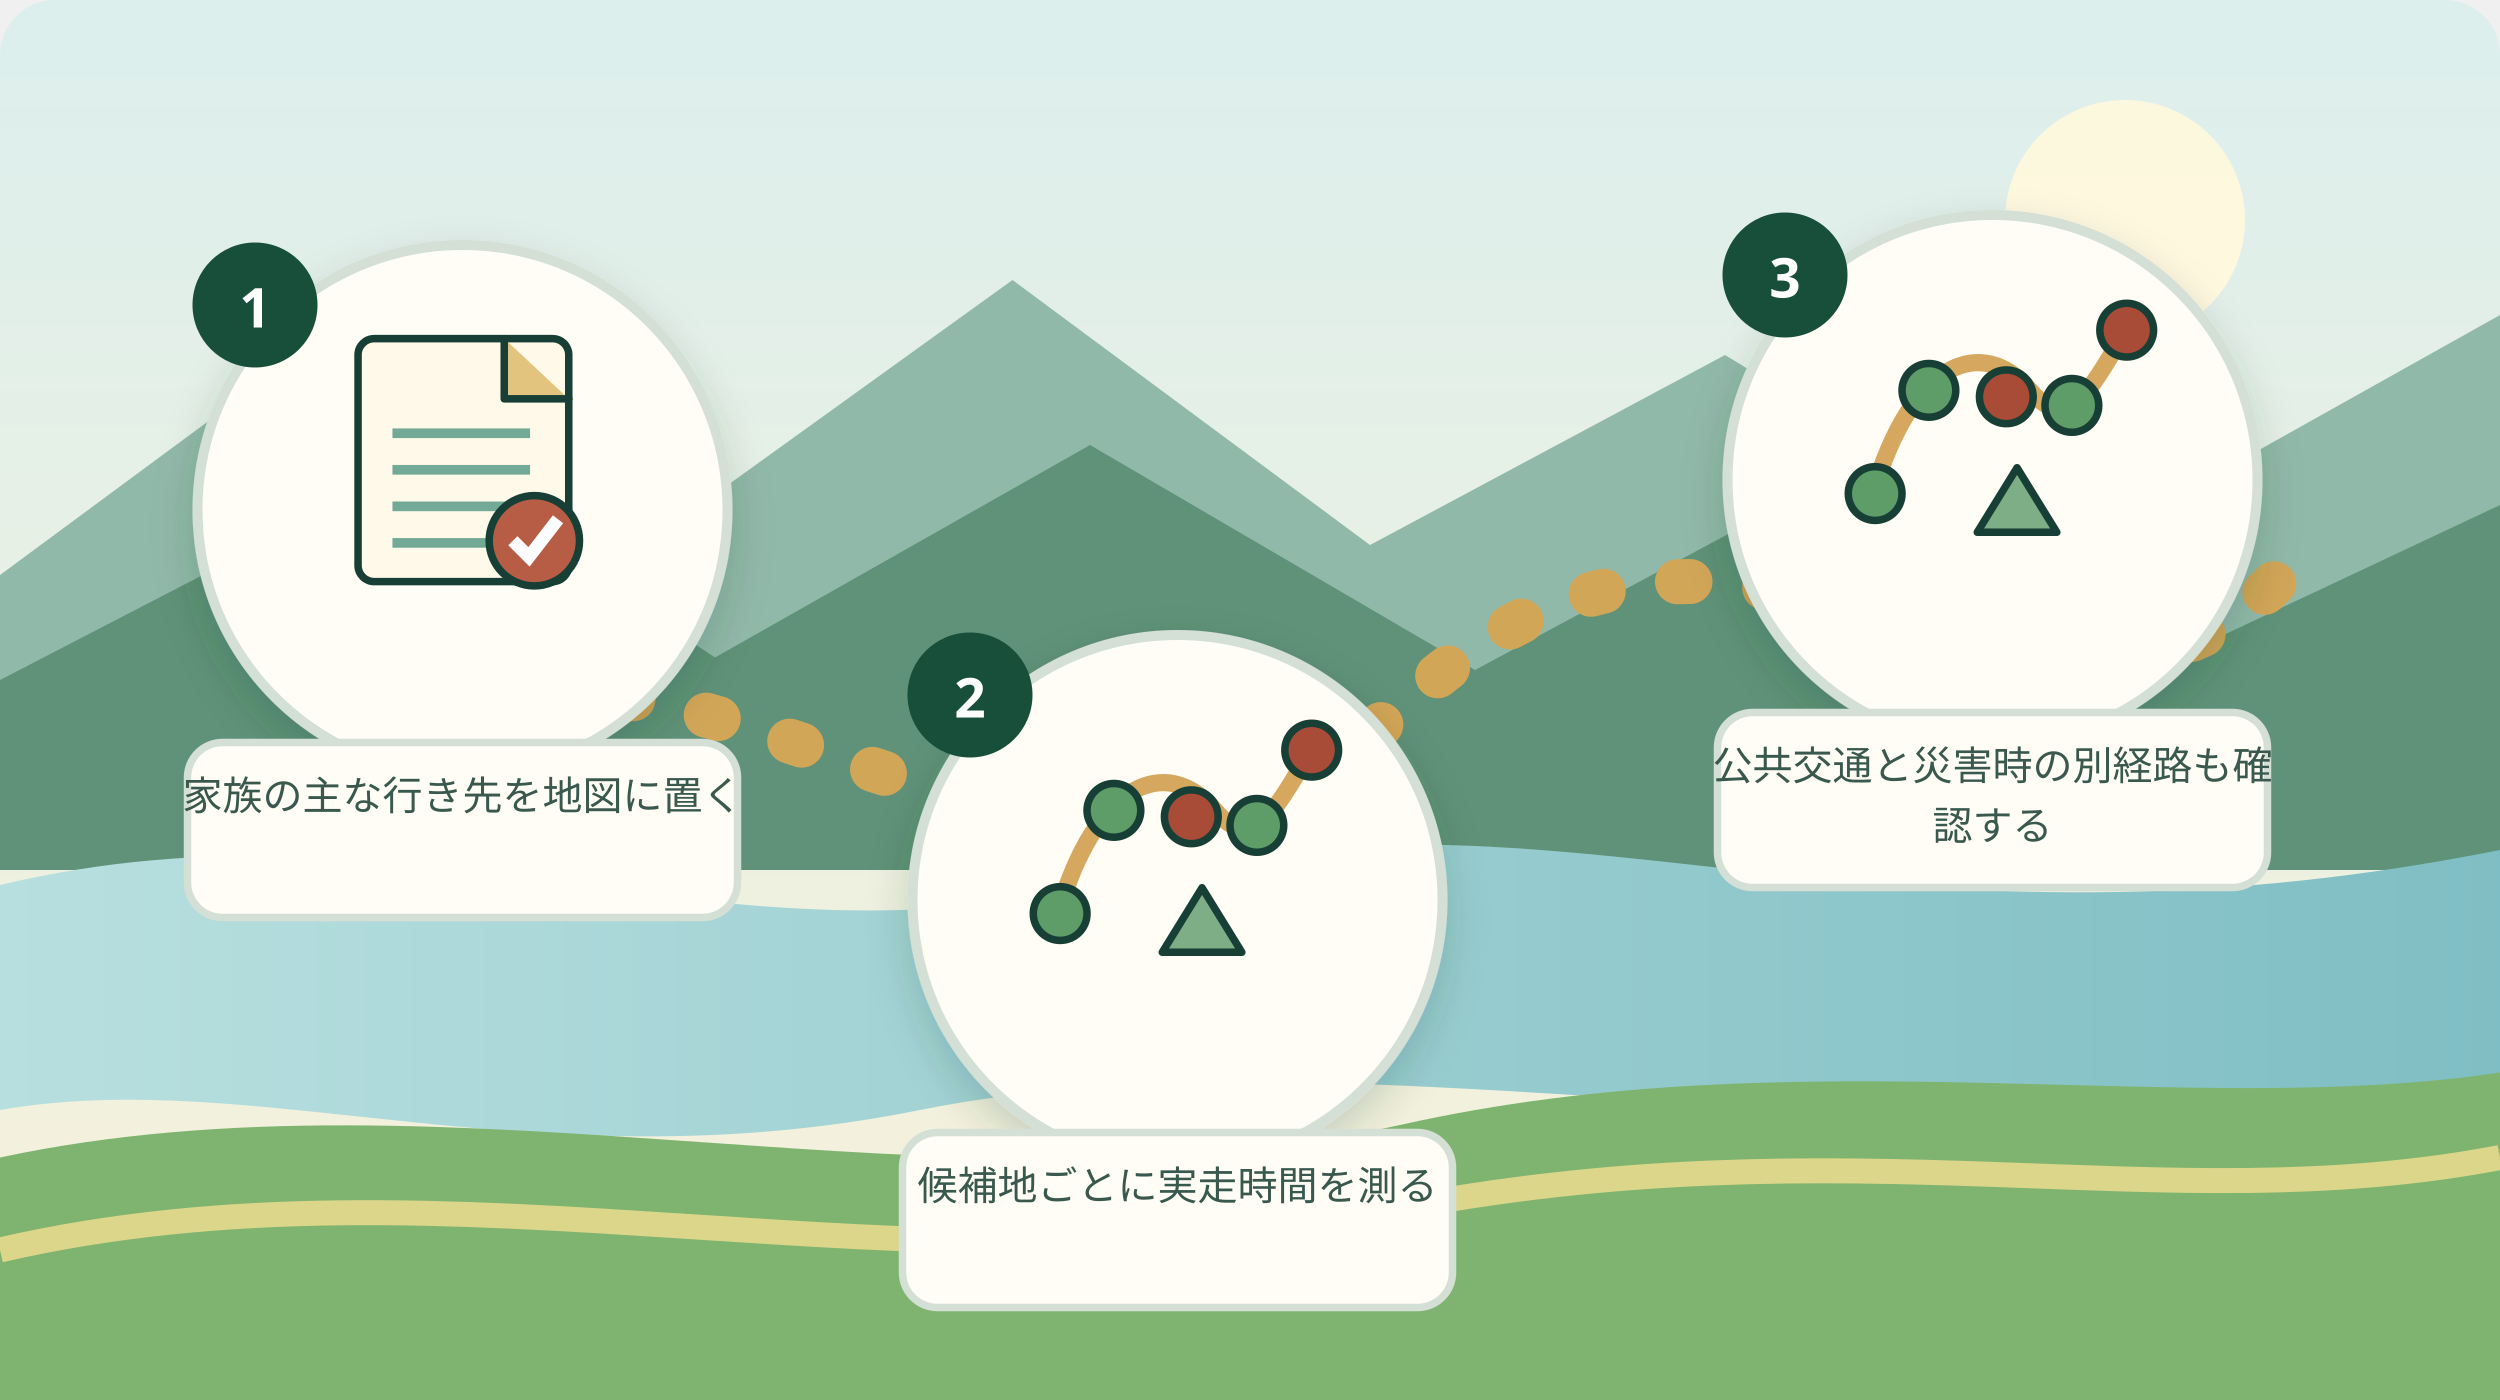
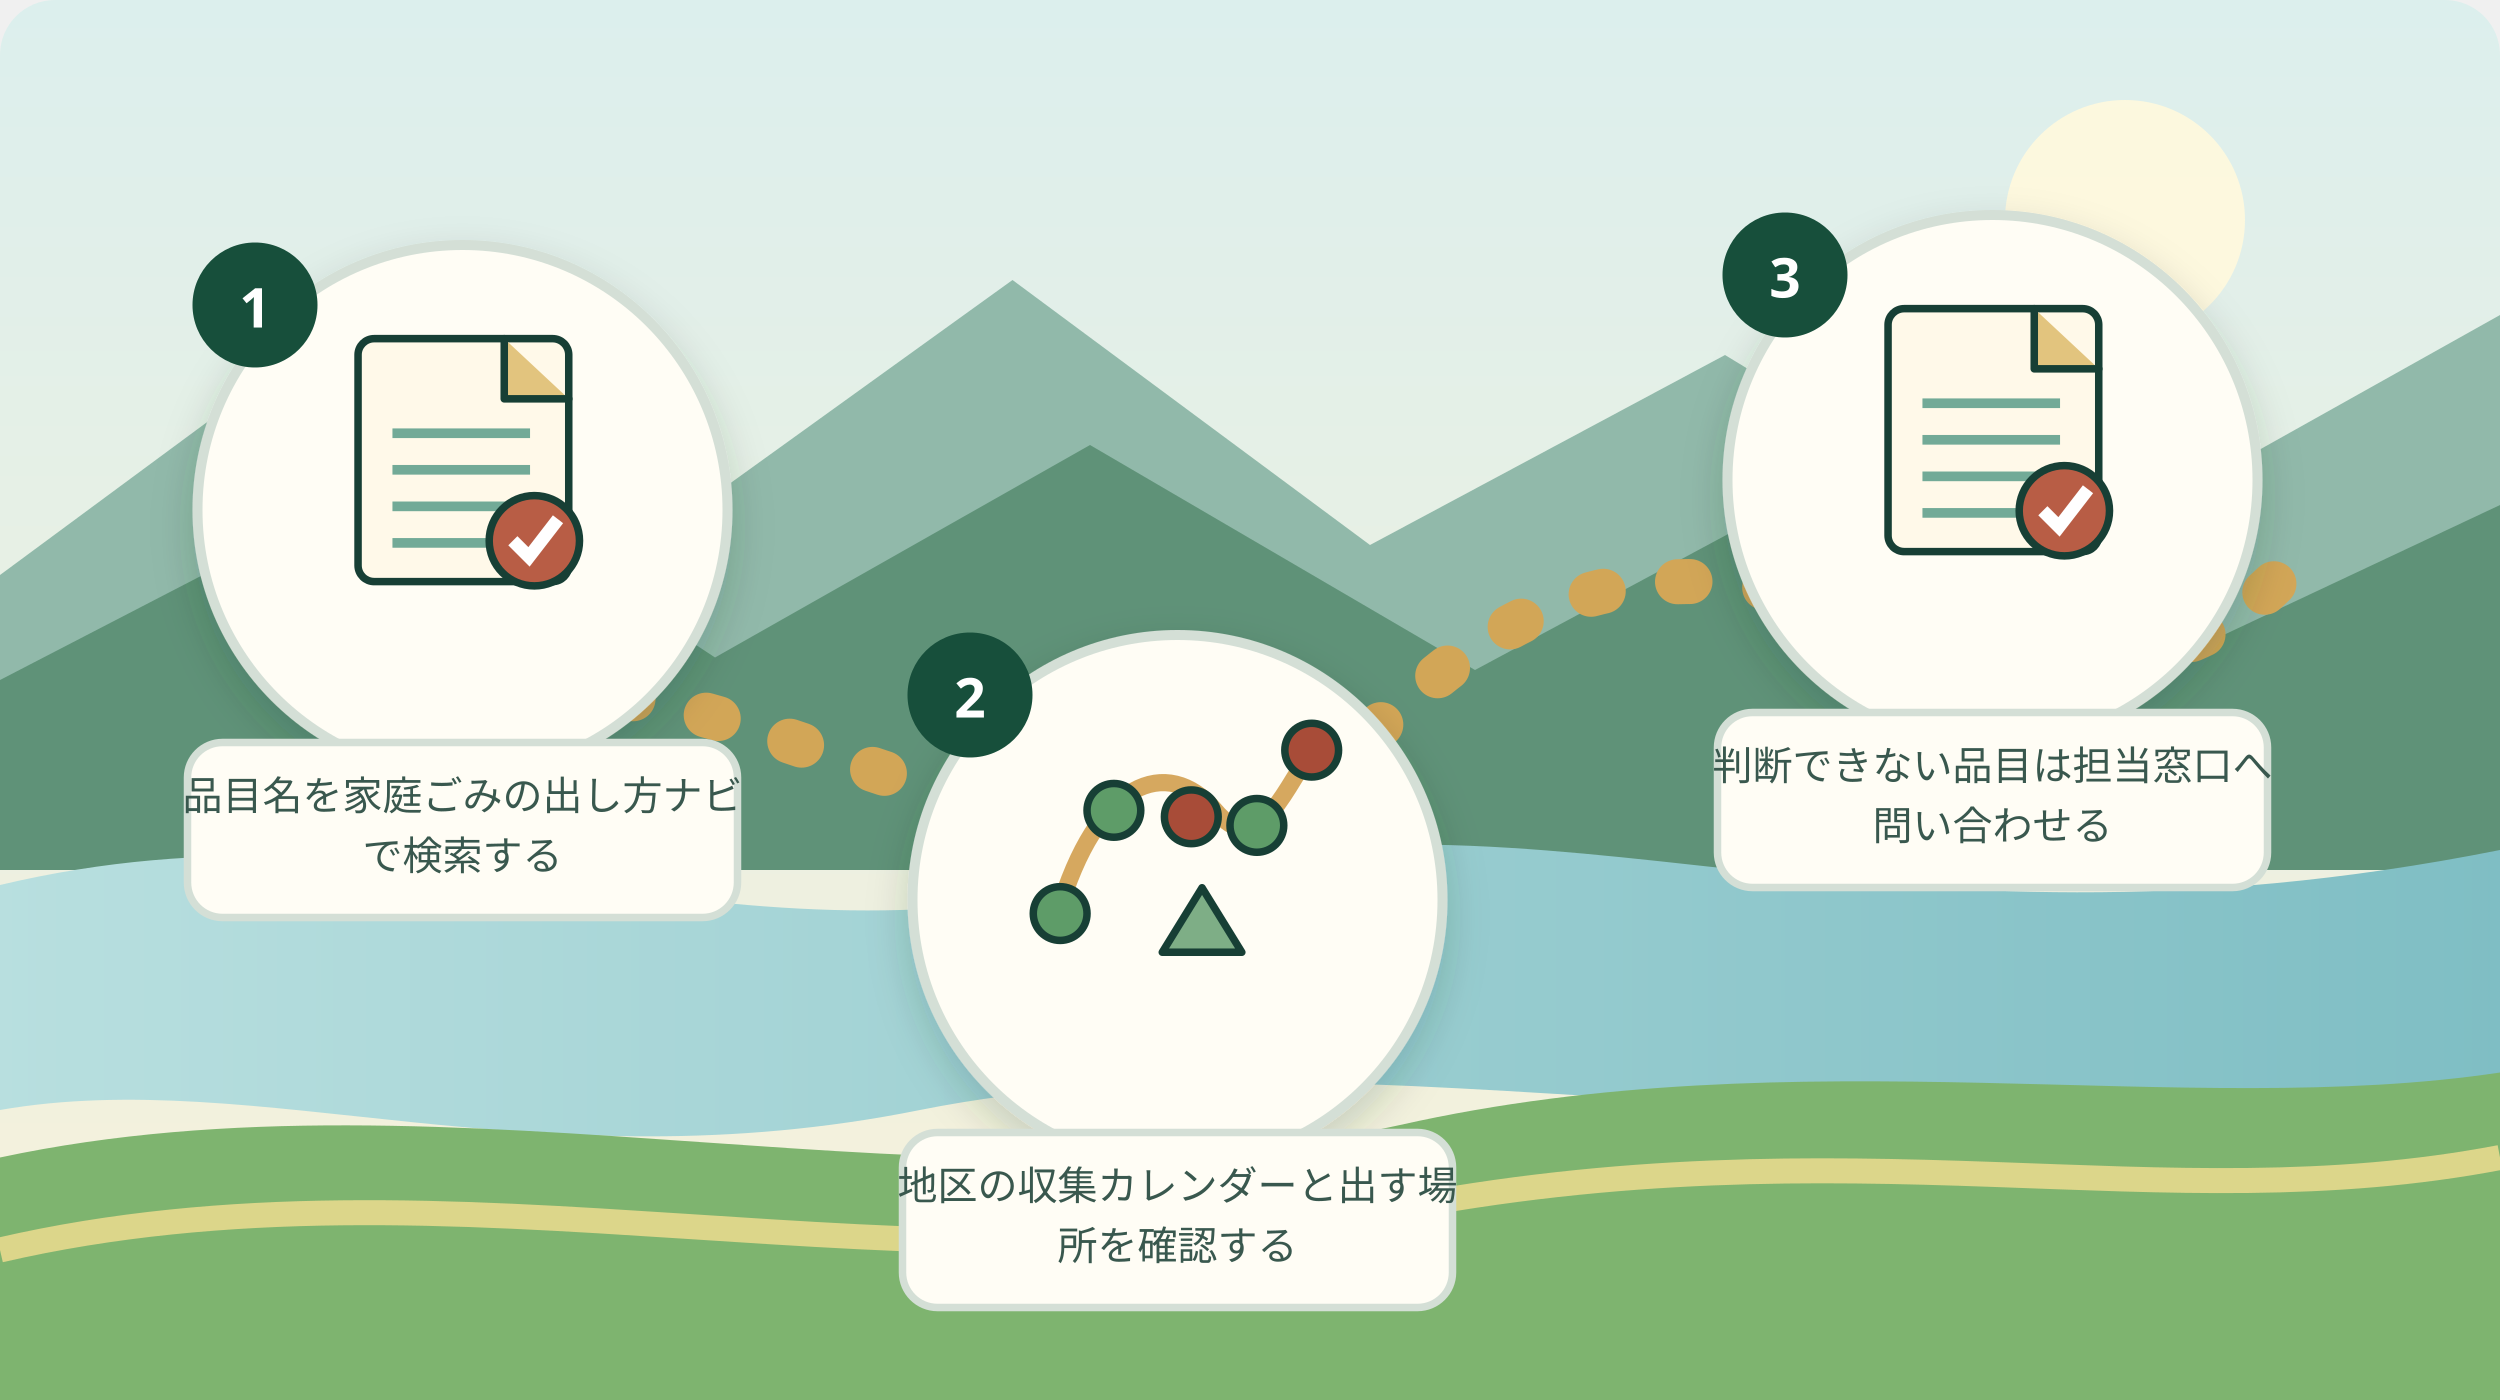
- <svg xmlns="http://www.w3.org/2000/svg" width="1000" height="560" viewBox="0 0 1000 560" role="img" aria-label="森町の山並み、太田川を思わせる水辺、茶畑と、一宮・園田・飯田を、地図の近さだけで同じ暮らしと考えないのテーマを表す三つの確認場面を道で結んだ挿絵" data-illustration="mori-editorial" data-variant="2">
+ <svg xmlns="http://www.w3.org/2000/svg" width="1000" height="560" viewBox="0 0 1000 560" role="img" aria-label="森町の山並み、太田川を思わせる水辺、茶畑と、森町のごみ分別ルール、いま実際どうなっているのかのテーマを表す三つの確認場面を道で結んだ挿絵" data-illustration="mori-editorial" data-variant="2">
  <defs>
    <linearGradient id="sky" x1="0" y1="0" x2="0" y2="1">
      <stop offset="0" stop-color="#dcefed" />
      <stop offset="1" stop-color="#f8f1d9" />
    </linearGradient>
    <linearGradient id="river" x1="0" y1="0" x2="1" y2="0">
      <stop offset="0" stop-color="#b8dfdf" />
      <stop offset="1" stop-color="#7fbec4" />
    </linearGradient>
    <filter id="shadow">
      <feDropShadow dx="0" dy="7" stdDeviation="8" flood-color="#163d32" flood-opacity=".18" />
    </filter>
    <style>.ttl{font-family:"Yu Gothic","Hiragino Kaku Gothic ProN",sans-serif;font-weight:700;fill:#173f35}.cap{font-family:"Yu Gothic","Hiragino Kaku Gothic ProN",sans-serif;fill:#39584e}</style>
  </defs>
  <rect width="1000" height="560" rx="22" fill="url(#sky)" />
  <circle cx="850" cy="88" r="48" fill="#fff9dd" opacity=".92" />
  <path d="M0 230 L130 134 L255 220 L405 112 L548 218 L690 142 L825 224 L1000 126 L1000 340 L0 340 Z" fill="#91b9aa" />
  <path d="M0 272 L168 185 L286 263 L436 178 L590 268 L724 196 L866 265 L1000 202 L1000 348 L0 348 Z" fill="#5f9278" />
  <path d="M0 354 C168 314 286 393 448 352 C626 306 744 391 1000 340 L1000 430 C760 474 548 408 368 444 C214 475 103 426 0 444 Z" fill="url(#river)" />
  <path d="M0 463 C182 424 380 490 560 450 C720 414 874 448 1000 429 L1000 560 L0 560 Z" fill="#7eb46f" />
  <path d="M0 500 C182 458 363 522 556 484 C742 448 864 489 1000 463" fill="none" stroke="#e7d98d" stroke-width="10" opacity=".9" />
  <path d="M120 320 C265 184 405 426 565 279 C702 154 816 333 914 229" fill="none" stroke="#d2a657" stroke-width="18" stroke-linecap="round" stroke-dasharray="5 30" />
  <g filter="url(#shadow)">
    <circle cx="185" cy="204" r="106" fill="#fffdf5" stroke="#d4dfd6" stroke-width="4" />
  </g>
  <g transform="translate(120 126) scale(0.43)">
    <rect x="54" y="22" width="196" height="226" rx="15" fill="#fff9e9" stroke="#173f35" stroke-width="7" stroke-linecap="round" stroke-linejoin="round" />
    <path d="M190 22 V78 H250" fill="#e2c47e" stroke="#173f35" stroke-width="7" stroke-linecap="round" stroke-linejoin="round" />
    <path d="M86 110 H214" fill="none" stroke="#72aa97" stroke-width="9" />
    <path d="M86 144 H214" fill="none" stroke="#72aa97" stroke-width="9" />
    <path d="M86 178 H214" fill="none" stroke="#72aa97" stroke-width="9" />
    <path d="M86 212 H214" fill="none" stroke="#72aa97" stroke-width="9" />
    <circle cx="218" cy="210" r="42" fill="#b85d45" stroke="#173f35" stroke-width="7" stroke-linecap="round" stroke-linejoin="round" />
    <path d="M198 210 L213 225 L240 190" fill="none" stroke="#fff" stroke-width="12" />
  </g>
  <circle cx="102" cy="122" r="25" fill="#174f3b" />
  <text x="102" y="131" text-anchor="middle" fill="#fff" font-family="Yu Gothic,sans-serif" font-size="22" font-weight="700">1</text>
  <rect x="75" y="297" width="220" height="70" rx="14" fill="#fffdf5" stroke="#d4dfd6" stroke-width="3" />
-   <text x="185" y="324" text-anchor="middle" class="cap" font-size="16">家族の主な行き先を地図に置く</text>
+   <text x="185" y="324" text-anchor="middle" class="cap" font-size="16">品目名を家庭ごみの出し方ナビ</text>
+   <text x="185" y="348" text-anchor="middle" class="cap" font-size="16">で検索する</text>
  <g filter="url(#shadow)">
    <circle cx="471" cy="360" r="106" fill="#fffdf5" stroke="#d4dfd6" stroke-width="4" />
  </g>
  <g transform="translate(406 282) scale(0.43)">
    <path d="M40 194 C76 70 142 46 186 98 C224 143 246 88 276 42" fill="none" stroke="#d6a85f" stroke-width="16" stroke-linecap="round" />
    <circle cx="42" cy="194" r="25" fill="#5e9c68" stroke="#173f35" stroke-width="7" stroke-linecap="round" stroke-linejoin="round" />
    <circle cx="92" cy="98" r="25" fill="#5e9c68" stroke="#173f35" stroke-width="7" stroke-linecap="round" stroke-linejoin="round" />
    <circle cx="164" cy="104" r="25" fill="#a84c38" stroke="#173f35" stroke-width="7" stroke-linecap="round" stroke-linejoin="round" />
    <circle cx="225" cy="112" r="25" fill="#5e9c68" stroke="#173f35" stroke-width="7" stroke-linecap="round" stroke-linejoin="round" />
    <circle cx="276" cy="42" r="25" fill="#a84c38" stroke="#173f35" stroke-width="7" stroke-linecap="round" stroke-linejoin="round" />
    <path d="M137 230 L174 170 L211 230 Z" fill="#7eae86" stroke="#173f35" stroke-width="7" stroke-linecap="round" stroke-linejoin="round" />
  </g>
  <circle cx="388" cy="278" r="25" fill="#174f3b" />
  <text x="388" y="287" text-anchor="middle" fill="#fff" font-family="Yu Gothic,sans-serif" font-size="22" font-weight="700">2</text>
  <rect x="361" y="453" width="220" height="70" rx="14" fill="#fffdf5" stroke="#d4dfd6" stroke-width="3" />
-   <text x="471" y="480" text-anchor="middle" class="cap" font-size="16">候補地ごとに実走時間を測る</text>
+   <text x="471" y="480" text-anchor="middle" class="cap" font-size="16">地区の収集カレンダーと出す場</text>
+   <text x="471" y="504" text-anchor="middle" class="cap" font-size="16">所を確認する</text>
  <g filter="url(#shadow)">
    <circle cx="797" cy="192" r="106" fill="#fffdf5" stroke="#d4dfd6" stroke-width="4" />
  </g>
  <g transform="translate(732 114) scale(0.43)">
-     <path d="M40 194 C76 70 142 46 186 98 C224 143 246 88 276 42" fill="none" stroke="#d6a85f" stroke-width="16" stroke-linecap="round" />
-     <circle cx="42" cy="194" r="25" fill="#5e9c68" stroke="#173f35" stroke-width="7" stroke-linecap="round" stroke-linejoin="round" />
-     <circle cx="92" cy="98" r="25" fill="#5e9c68" stroke="#173f35" stroke-width="7" stroke-linecap="round" stroke-linejoin="round" />
-     <circle cx="164" cy="104" r="25" fill="#a84c38" stroke="#173f35" stroke-width="7" stroke-linecap="round" stroke-linejoin="round" />
-     <circle cx="225" cy="112" r="25" fill="#5e9c68" stroke="#173f35" stroke-width="7" stroke-linecap="round" stroke-linejoin="round" />
-     <circle cx="276" cy="42" r="25" fill="#a84c38" stroke="#173f35" stroke-width="7" stroke-linecap="round" stroke-linejoin="round" />
-     <path d="M137 230 L174 170 L211 230 Z" fill="#7eae86" stroke="#173f35" stroke-width="7" stroke-linecap="round" stroke-linejoin="round" />
+     <rect x="54" y="22" width="196" height="226" rx="15" fill="#fff9e9" stroke="#173f35" stroke-width="7" stroke-linecap="round" stroke-linejoin="round" />
+     <path d="M190 22 V78 H250" fill="#e2c47e" stroke="#173f35" stroke-width="7" stroke-linecap="round" stroke-linejoin="round" />
+     <path d="M86 110 H214" fill="none" stroke="#72aa97" stroke-width="9" />
+     <path d="M86 144 H214" fill="none" stroke="#72aa97" stroke-width="9" />
+     <path d="M86 178 H214" fill="none" stroke="#72aa97" stroke-width="9" />
+     <path d="M86 212 H214" fill="none" stroke="#72aa97" stroke-width="9" />
+     <circle cx="218" cy="210" r="42" fill="#b85d45" stroke="#173f35" stroke-width="7" stroke-linecap="round" stroke-linejoin="round" />
+     <path d="M198 210 L213 225 L240 190" fill="none" stroke="#fff" stroke-width="12" />
  </g>
  <circle cx="714" cy="110" r="25" fill="#174f3b" />
  <text x="714" y="119" text-anchor="middle" fill="#fff" font-family="Yu Gothic,sans-serif" font-size="22" font-weight="700">3</text>
  <rect x="687" y="285" width="220" height="70" rx="14" fill="#fffdf5" stroke="#d4dfd6" stroke-width="3" />
-   <text x="797" y="312" text-anchor="middle" class="cap" font-size="16">公共交通と災害時の別経路も確</text>
-   <text x="797" y="336" text-anchor="middle" class="cap" font-size="16">認する</text>
+   <text x="797" y="312" text-anchor="middle" class="cap" font-size="16">判断できない品目は担当窓口へ</text>
+   <text x="797" y="336" text-anchor="middle" class="cap" font-size="16">問い合わせる</text>
</svg>
